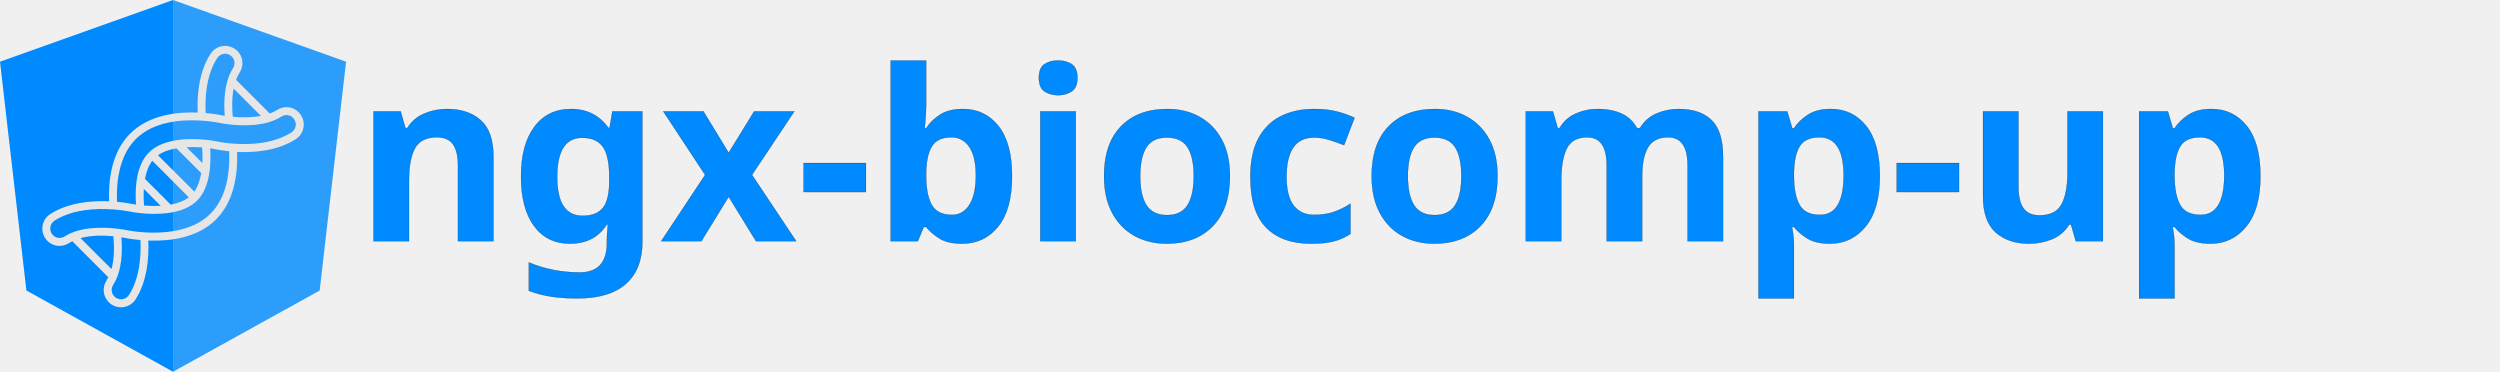
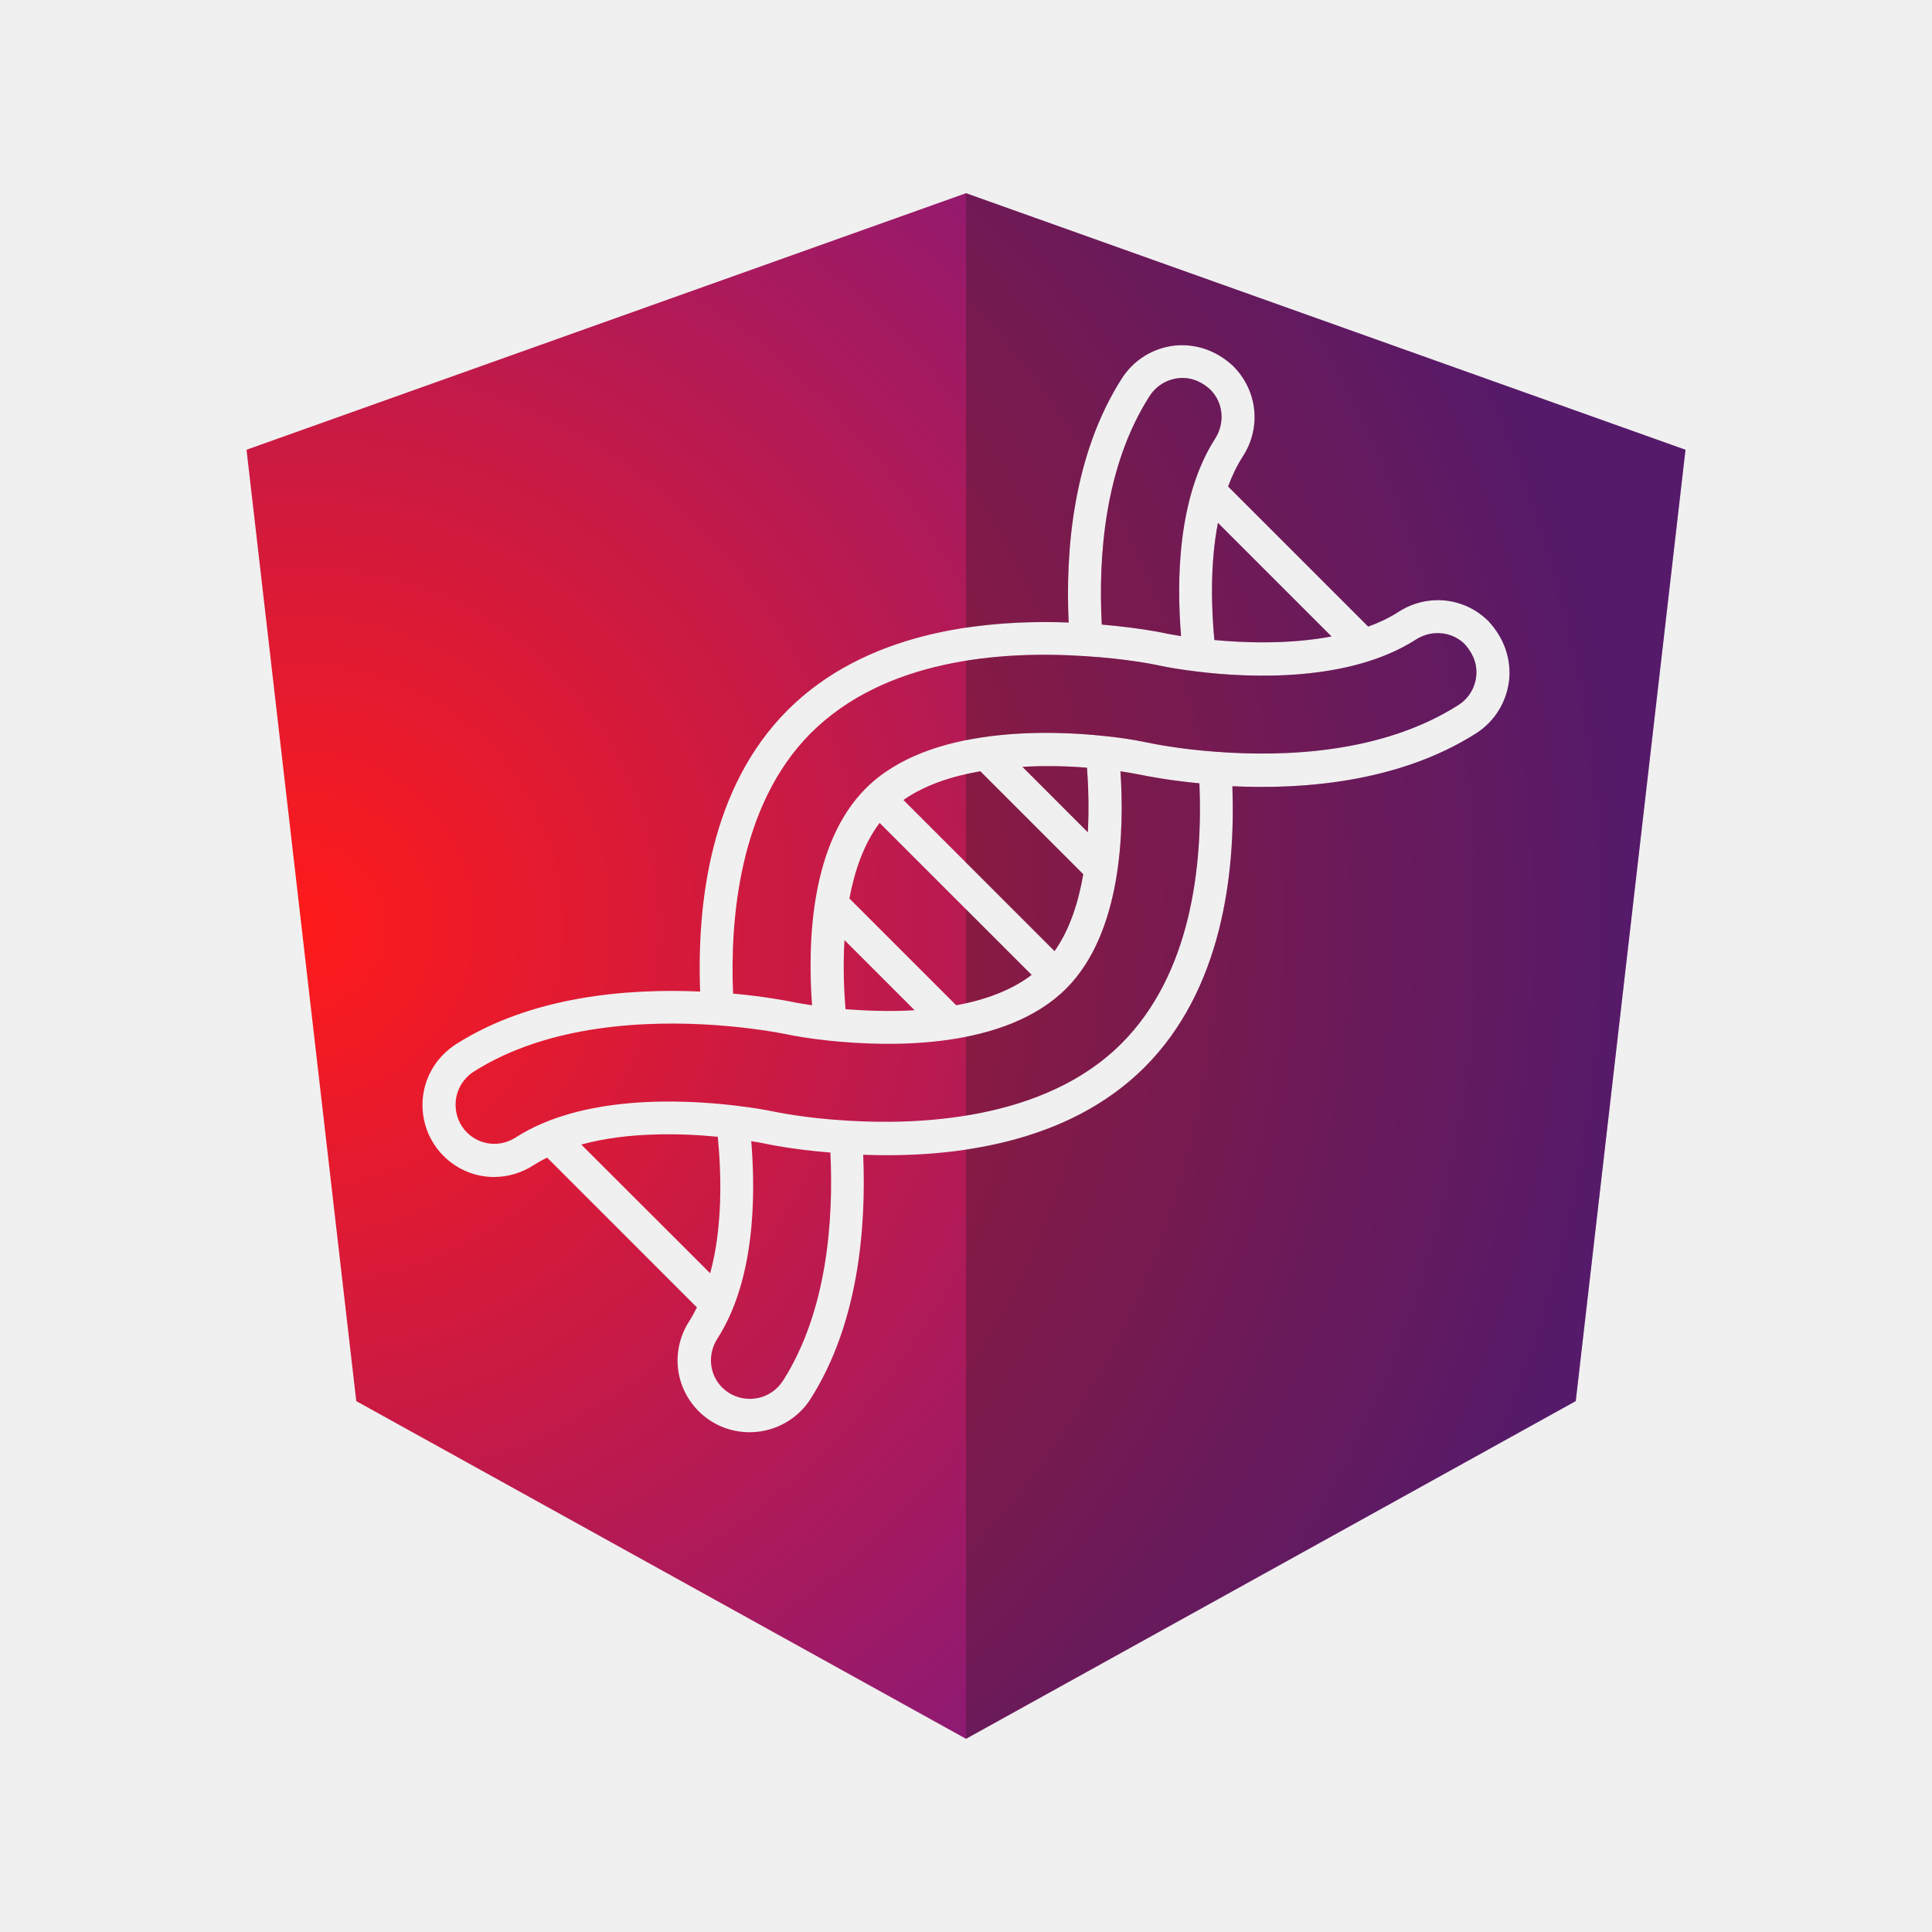
- <svg xmlns="http://www.w3.org/2000/svg" xmlns:xlink="http://www.w3.org/1999/xlink" version="1.1" id="Layer_1" x="0px" y="0px" viewBox="0 0 1345.09 200" xml:space="preserve" width="1345.09" height="200">
+ <svg xmlns="http://www.w3.org/2000/svg" xmlns:xlink="http://www.w3.org/1999/xlink" version="1.1" id="Layer_1" x="0px" y="0px" viewBox="0 0 250 250" style="enable-background:new 0 0 250 250;" xml:space="preserve">
  <defs id="defs21">
-     <rect x="250" y="0" width="649.431" height="250" id="rect2" />
-     <rect x="250" y="31" width="90.037" height="199" id="rect1" />
+     <linearGradient id="linearGradient51">
+       <stop style="stop-color:#ff1a1a;stop-opacity:1;" offset="0" id="stop52" />
+       <stop style="stop-color:#6f1a8b;stop-opacity:1;" offset="1" id="stop53" />
+     </linearGradient>
    <linearGradient id="linearGradient3954">
      <stop style="stop-color:#ffffff;stop-opacity:1;" offset="0" id="stop3950" />
      <stop style="stop-color:#ffffff;stop-opacity:0;" offset="1" id="stop3952" />
    </linearGradient>
    <linearGradient xlink:href="#linearGradient3954" id="linearGradient3956" x1="31.9" y1="130" x2="218.1" y2="130" gradientUnits="userSpaceOnUse" />
+     <radialGradient xlink:href="#linearGradient51" id="radialGradient51" cx="158.568" cy="99.198" fx="158.568" fy="99.198" r="93.1" gradientTransform="matrix(1.1520792e-5,1.847484,-1.847484,1.7832374e-8,222.2654,-168.2018)" gradientUnits="userSpaceOnUse" />
  </defs>
  <style type="text/css" id="style2">
	.st0{fill:#FFFFFF;}
	.st1{opacity:0.9;}
</style>
-   <g id="g16" style="fill:#e6e6e6;fill-opacity:1" transform="translate(-31.90039,-30)">
-     <path id="path623" style="fill:#008aff;fill-opacity:1" class="st0" d="M 125,30 31.9,63.199 46.1,186.301 125,230 c 0,-87.153 0,-116.387 0,-200 z" />
-     <path id="path623-3" style="opacity:0.9;fill:#008aff;fill-opacity:0.898" class="st0" d="M 125,30 218.1,63.199 203.9,186.301 125,230 c 0,-87.153 0,-116.387 0,-200 z" />
-     <path d="m 192.605,90.379 c -3.12,-3.12 -7.933,-3.604 -11.669,-1.187 -1.187,0.769 -2.505,1.385 -3.889,1.89 L 158.918,72.952 c 0.505,-1.362 1.121,-2.681 1.89,-3.867 2.439,-3.757 1.934,-8.549 -1.253,-11.735 -2.131,-1.978 -4.79,-2.9 -7.515,-2.637 -2.857,0.307 -5.384,1.89 -6.922,4.329 -6.263,9.866 -7.273,22.172 -6.834,31.513 -11.515,-0.439 -26.392,1.362 -36.368,11.339 -9.955,9.955 -11.756,24.853 -11.317,36.412 -9.427,-0.418 -21.8,0.593 -31.557,6.791 -0.593,0.373 -1.121,0.813 -1.626,1.296 -1.758,1.758 -2.747,4.109 -2.747,6.593 0,2.483 0.967,4.835 2.725,6.593 1.802,1.802 4.153,2.725 6.527,2.725 1.758,0 3.538,-0.505 5.142,-1.538 0.55,-0.352 1.143,-0.681 1.736,-0.967 l 19.382,19.382 c -0.307,0.593 -0.615,1.187 -0.967,1.736 -2.439,3.757 -1.934,8.549 1.187,11.69 1.824,1.824 4.197,2.725 6.593,2.725 2.395,0 4.79,-0.923 6.614,-2.725 0.484,-0.484 0.923,-1.011 1.296,-1.626 6.197,-9.757 7.186,-22.128 6.791,-31.557 11.559,0.439 26.436,-1.362 36.412,-11.317 9.955,-9.955 11.779,-24.832 11.361,-36.368 9.318,0.439 21.6,-0.55 31.49,-6.812 2.439,-1.538 4,-4.066 4.329,-6.944 0.262,-2.769 -0.661,-5.428 -2.683,-7.603 z m -20.305,1.978 c -5.581,1.055 -11.427,0.813 -15.163,0.462 -0.352,-3.714 -0.615,-9.581 0.462,-15.163 z M 148.722,61.307 c 0.835,-1.34 2.22,-2.197 3.78,-2.373 1.89,-0.198 3.296,0.725 4.109,1.472 1.692,1.692 1.934,4.307 0.615,6.373 -4.856,7.581 -4.988,18.371 -4.395,25.534 -0.791,-0.132 -1.362,-0.241 -1.648,-0.286 -0.659,-0.154 -3.934,-0.813 -8.615,-1.208 -0.461,-8.768 0.352,-20.416 6.153,-29.513 z M 75.216,158.106 c 5.999,-1.648 12.855,-1.472 17.668,-1.011 0.462,4.79 0.659,11.669 -0.989,17.668 z m 26.127,30.522 c -0.22,0.33 -0.439,0.615 -0.725,0.901 -1.978,1.978 -5.186,1.978 -7.164,0.022 -1.692,-1.692 -1.934,-4.307 -0.615,-6.351 4.835,-7.537 4.967,-18.349 4.373,-25.534 1.033,0.154 1.626,0.286 1.626,0.286 0.681,0.154 3.955,0.813 8.615,1.187 0.418,8.812 -0.418,20.502 -6.109,29.49 z m 43.751,-43.576 c -10.043,10.043 -26.546,10.526 -35.512,9.955 -5.34,-0.307 -9.142,-1.099 -9.889,-1.253 -0.066,-0.022 -1.846,-0.373 -4.637,-0.703 -6.9,-0.813 -19.733,-1.362 -28.281,4.109 -2.044,1.34 -4.658,1.077 -6.351,-0.615 -0.945,-0.945 -1.472,-2.22 -1.472,-3.582 0,-1.362 0.528,-2.637 1.494,-3.604 0.264,-0.264 0.55,-0.505 0.879,-0.703 9.647,-6.109 22.393,-6.636 31.38,-5.999 4.549,0.33 7.911,0.945 9.142,1.187 0.769,0.176 2.879,0.55 5.384,0.813 8.108,0.857 22.876,1.121 30.743,-6.746 7.23,-7.23 7.515,-20.591 7.01,-28.106 0.857,0.132 1.648,0.264 2.307,0.396 1.165,0.241 4.021,0.791 7.911,1.165 0.439,10.745 -1.077,24.655 -10.109,33.687 z m -4.439,-35.71 c 0.154,2.088 0.286,5.076 0.11,8.351 l -8.46,-8.46 c 3.274,-0.198 6.262,-0.066 8.35,0.109 z m -13.8,0.462 13.316,13.316 c -0.615,3.626 -1.758,7.186 -3.714,9.955 l -19.558,-19.558 c 2.791,-1.956 6.329,-3.098 9.955,-3.714 z m -13.031,6.68 19.668,19.668 c -2.681,2.044 -6.131,3.274 -9.757,3.933 l -13.822,-13.822 c 0.681,-3.604 1.868,-7.076 3.912,-9.779 z m -4.416,24.107 c -0.198,-2.395 -0.33,-5.56 -0.132,-8.944 l 9.076,9.076 c -3.209,0.197 -6.329,0.065 -8.944,-0.132 z m 79.263,-39.335 c -9.779,6.218 -22.414,6.702 -31.313,6.021 -4.571,-0.33 -7.955,-0.989 -9.208,-1.253 -1.428,-0.307 -3.318,-0.593 -5.318,-0.791 -6.527,-0.703 -22.567,-1.451 -30.787,6.768 -7.098,7.098 -7.581,19.712 -6.966,28.083 -1.296,-0.198 -2.088,-0.352 -2.154,-0.352 l -0.264,-0.066 c -1.143,-0.22 -3.955,-0.747 -7.801,-1.099 -0.396,-9.229 0.659,-24.281 10.043,-33.687 9.559,-9.559 24.567,-10.702 35.489,-9.977 5.384,0.33 9.163,1.099 9.911,1.274 0.615,0.132 2.263,0.439 4.637,0.725 6.857,0.835 19.645,1.385 28.26,-4.131 2.044,-1.319 4.658,-1.077 6.307,0.55 0.791,0.857 1.714,2.286 1.517,4.153 -0.154,1.562 -1.011,2.946 -2.352,3.781 z" fill="#ffffff" id="path1770" style="fill:#e6e6e6;fill-opacity:1;stroke:none;stroke-width:4.366;stroke-miterlimit:4;stroke-dasharray:none;stroke-opacity:1" />
-     <text xml:space="preserve" style="font-weight:bold;font-size:128px;line-height:0.8;font-family:Sans;-inkscape-font-specification:'Sans, Bold';letter-spacing:-0.52px;word-spacing:-0.42px;fill:#008aff;fill-opacity:1;stroke:#000000;stroke-width:0.1" x="222.888" y="159.812" id="text3">
-       <tspan x="222.888" y="159.812" id="tspan4" style="font-size:128px;fill:#008aff;fill-opacity:1">ngx-biocomp-up</tspan>
-     </text>
+   <g id="g16" style="fill:#e6e6e6;fill-opacity:1">
+     <g id="g1" style="fill:#440064;fill-opacity:1" transform="translate(-5.0000001e-7,-5)">
+       <path id="path623" style="fill:url(#radialGradient51);fill-opacity:1" class="st0" d="M 125,30 31.9,63.199 46.1,186.301 125,230 203.9,186.301 218.1,63.199 Z m 28.059,19.67 c 2.364,0.027 4.631,0.949 6.496,2.68 3.187,3.186 3.693,7.979 1.254,11.736 -0.769,1.187 -1.385,2.505 -1.891,3.867 l 18.129,18.129 c 1.384,-0.505 2.704,-1.121 3.891,-1.891 3.735,-2.417 8.546,-1.932 11.666,1.188 2.022,2.176 2.945,4.835 2.684,7.604 -0.33,2.879 -1.891,5.405 -4.33,6.943 -9.889,6.263 -22.171,7.252 -31.488,6.812 0.418,11.536 -1.406,26.412 -11.361,36.367 -9.976,9.955 -24.854,11.758 -36.412,11.318 0.395,9.429 -0.594,21.8 -6.791,31.557 -0.373,0.615 -0.813,1.141 -1.297,1.625 -1.824,1.802 -4.218,2.725 -6.613,2.725 -2.395,0 -4.77,-0.901 -6.594,-2.725 -3.121,-3.142 -3.625,-7.932 -1.186,-11.689 0.352,-0.549 0.659,-1.143 0.967,-1.736 L 70.799,154.797 c -0.594,0.286 -1.187,0.617 -1.736,0.969 -1.604,1.033 -3.383,1.537 -5.141,1.537 -2.373,0 -4.725,-0.922 -6.527,-2.725 -1.758,-1.758 -2.725,-4.109 -2.725,-6.592 0,-2.484 0.988,-4.836 2.746,-6.594 0.505,-0.483 1.034,-0.924 1.627,-1.297 9.757,-6.198 22.13,-7.207 31.557,-6.789 -0.439,-11.559 1.362,-26.457 11.316,-36.412 9.976,-9.977 24.854,-11.779 36.369,-11.34 -0.439,-9.341 0.569,-21.645 6.832,-31.512 1.537,-2.44 4.065,-4.023 6.922,-4.33 0.341,-0.033 0.682,-0.047 1.02,-0.043 z m -0.557,4.264 c -1.56,0.176 -2.944,1.033 -3.779,2.373 -5.802,9.097 -6.615,20.743 -6.154,29.512 4.681,0.395 7.956,1.055 8.615,1.209 0.286,0.044 0.856,0.153 1.646,0.285 -0.593,-7.164 -0.46,-17.952 4.396,-25.533 1.319,-2.066 1.077,-4.681 -0.615,-6.373 -0.813,-0.747 -2.219,-1.671 -4.109,-1.473 z m 5.098,18.723 c -1.077,5.582 -0.813,11.448 -0.461,15.162 3.736,0.352 9.581,0.594 15.162,-0.461 z M 185.658,86.938 c -0.846,0.065 -1.693,0.339 -2.459,0.834 -8.615,5.516 -21.403,4.968 -28.26,4.133 -2.373,-0.286 -4.021,-0.595 -4.637,-0.727 -0.748,-0.175 -4.526,-0.944 -9.91,-1.273 -10.922,-0.725 -25.931,0.417 -35.49,9.977 -9.384,9.406 -10.437,24.458 -10.041,33.688 3.846,0.352 6.658,0.878 7.801,1.098 l 0.264,0.066 c 0.066,0 0.858,0.154 2.154,0.352 -0.615,-8.371 -0.133,-20.984 6.965,-28.082 8.22,-8.219 24.26,-7.473 30.787,-6.77 2,0.198 3.89,0.484 5.318,0.791 1.253,0.264 4.636,0.924 9.207,1.254 8.899,0.681 21.536,0.197 31.314,-6.021 1.34,-0.835 2.197,-2.22 2.352,-3.781 0.197,-1.868 -0.727,-3.295 -1.518,-4.152 -1.03,-1.016 -2.438,-1.493 -3.848,-1.385 z m -50.959,17.203 c -0.773,0.013 -1.574,0.042 -2.393,0.092 l 8.459,8.459 c 0.175,-3.275 0.044,-6.262 -0.109,-8.35 -1.566,-0.132 -3.638,-0.239 -5.957,-0.201 z m -7.844,0.662 c -3.626,0.615 -7.164,1.759 -9.955,3.715 l 19.559,19.557 c 1.956,-2.769 3.097,-6.329 3.713,-9.955 z m 18.131,0.002 c 0.505,7.515 0.22,20.876 -7.01,28.105 -7.867,7.867 -22.636,7.603 -30.744,6.746 -2.505,-0.264 -4.616,-0.636 -5.385,-0.812 -1.23,-0.242 -4.592,-0.858 -9.141,-1.188 -8.987,-0.637 -21.734,-0.111 -31.381,5.998 -0.33,0.198 -0.615,0.439 -0.879,0.703 -0.966,0.966 -1.494,2.243 -1.494,3.605 0,1.362 0.528,2.635 1.473,3.58 1.692,1.692 4.306,1.958 6.35,0.617 8.548,-5.471 21.381,-4.923 28.281,-4.109 2.791,0.33 4.571,0.681 4.637,0.703 0.747,0.154 4.549,0.945 9.889,1.252 8.966,0.571 25.469,0.087 35.512,-9.955 l 0.002,0.002 c 9.032,-9.032 10.548,-22.943 10.109,-33.688 -3.89,-0.374 -6.747,-0.925 -7.912,-1.166 -0.66,-0.132 -1.45,-0.263 -2.307,-0.395 z m -31.162,6.68 c -2.044,2.703 -3.231,6.174 -3.912,9.777 l 13.822,13.822 c 3.626,-0.659 7.077,-1.888 9.758,-3.932 z m -4.549,15.162 c -0.198,3.384 -0.065,6.548 0.133,8.943 2.615,0.197 5.735,0.33 8.943,0.133 z m -24.781,25.162 c -3.065,0.104 -6.278,0.473 -9.277,1.297 l 16.678,16.656 c 1.648,-5.999 1.45,-12.876 0.988,-17.666 -2.406,-0.231 -5.323,-0.392 -8.389,-0.287 z m 12.719,0.857 c 0.594,7.186 0.461,17.998 -4.373,25.535 -1.319,2.044 -1.077,4.658 0.615,6.35 1.978,1.956 5.186,1.956 7.164,-0.021 0.285,-0.285 0.505,-0.571 0.725,-0.9 5.691,-8.987 6.527,-20.679 6.109,-29.49 -4.659,-0.373 -7.934,-1.034 -8.615,-1.188 0,0 -0.592,-0.131 -1.625,-0.285 z" />
+       <path id="path623-3" style="opacity:0.3;fill:#1a1a1a;fill-opacity:1" class="st0" d="m 125,30 v 56.24 c 4.605,-0.689 9.163,-0.843 13.285,-0.686 -0.439,-9.341 0.571,-21.645 6.834,-31.512 1.537,-2.439 4.063,-4.023 6.92,-4.33 2.725,-0.263 5.384,0.659 7.516,2.637 3.187,3.186 3.693,7.979 1.254,11.736 -0.769,1.187 -1.385,2.505 -1.891,3.867 l 18.129,18.129 c 1.384,-0.505 2.704,-1.121 3.891,-1.891 3.735,-2.417 8.546,-1.932 11.666,1.188 2.022,2.176 2.945,4.835 2.684,7.604 -0.33,2.879 -1.891,5.405 -4.33,6.943 -9.889,6.263 -22.171,7.252 -31.488,6.812 0.418,11.536 -1.406,26.412 -11.361,36.367 -6.407,6.394 -14.834,9.401 -23.107,10.635 V 230 l 78.9,-43.699 14.199,-123.102 z m 27.502,23.934 c -1.56,0.176 -2.944,1.033 -3.779,2.373 -5.802,9.097 -6.615,20.745 -6.154,29.514 4.681,0.395 7.956,1.053 8.615,1.207 0.286,0.044 0.856,0.155 1.646,0.287 -0.593,-7.164 -0.46,-17.954 4.396,-25.535 1.319,-2.066 1.077,-4.681 -0.615,-6.373 -0.813,-0.747 -2.219,-1.671 -4.109,-1.473 z m 5.098,18.723 c -1.077,5.582 -0.813,11.448 -0.461,15.162 3.736,0.352 9.581,0.594 15.162,-0.461 z M 185.658,86.938 c -0.846,0.065 -1.693,0.339 -2.459,0.834 -8.615,5.516 -21.403,4.968 -28.26,4.133 -2.373,-0.286 -4.021,-0.593 -4.637,-0.725 -0.748,-0.175 -4.526,-0.946 -9.91,-1.275 C 135.755,89.596 130.381,89.635 125,90.502 v 10.287 c 6.885,-1.382 13.999,-0.97 17.832,-0.557 2,0.198 3.89,0.484 5.318,0.791 1.253,0.264 4.638,0.924 9.209,1.254 8.899,0.681 21.534,0.197 31.312,-6.021 1.34,-0.835 2.197,-2.22 2.352,-3.781 0.197,-1.868 -0.727,-3.295 -1.518,-4.152 -1.03,-1.016 -2.438,-1.493 -3.848,-1.385 z m -50.959,17.203 c -0.773,0.013 -1.574,0.042 -2.393,0.092 l 8.459,8.461 c 0.175,-3.275 0.044,-6.264 -0.109,-8.352 -1.566,-0.132 -3.638,-0.239 -5.957,-0.201 z m -7.844,0.662 c -0.624,0.106 -1.24,0.25 -1.855,0.389 v 11.426 l 11.459,11.457 c 1.956,-2.769 3.097,-6.327 3.713,-9.953 z m 18.131,0.002 c 0.505,7.515 0.22,20.876 -7.01,28.105 -3.401,3.401 -8.092,5.277 -12.977,6.248 v 10.193 c 7.101,-1.156 14.574,-3.78 20.096,-9.301 9.031,-9.032 10.548,-22.941 10.109,-33.686 -3.89,-0.374 -6.747,-0.925 -7.912,-1.166 -0.66,-0.132 -1.45,-0.263 -2.307,-0.395 z M 125,122.66 v 12.139 c 3.154,-0.703 6.128,-1.844 8.492,-3.646 z" />
+     </g>
  </g>
</svg>
